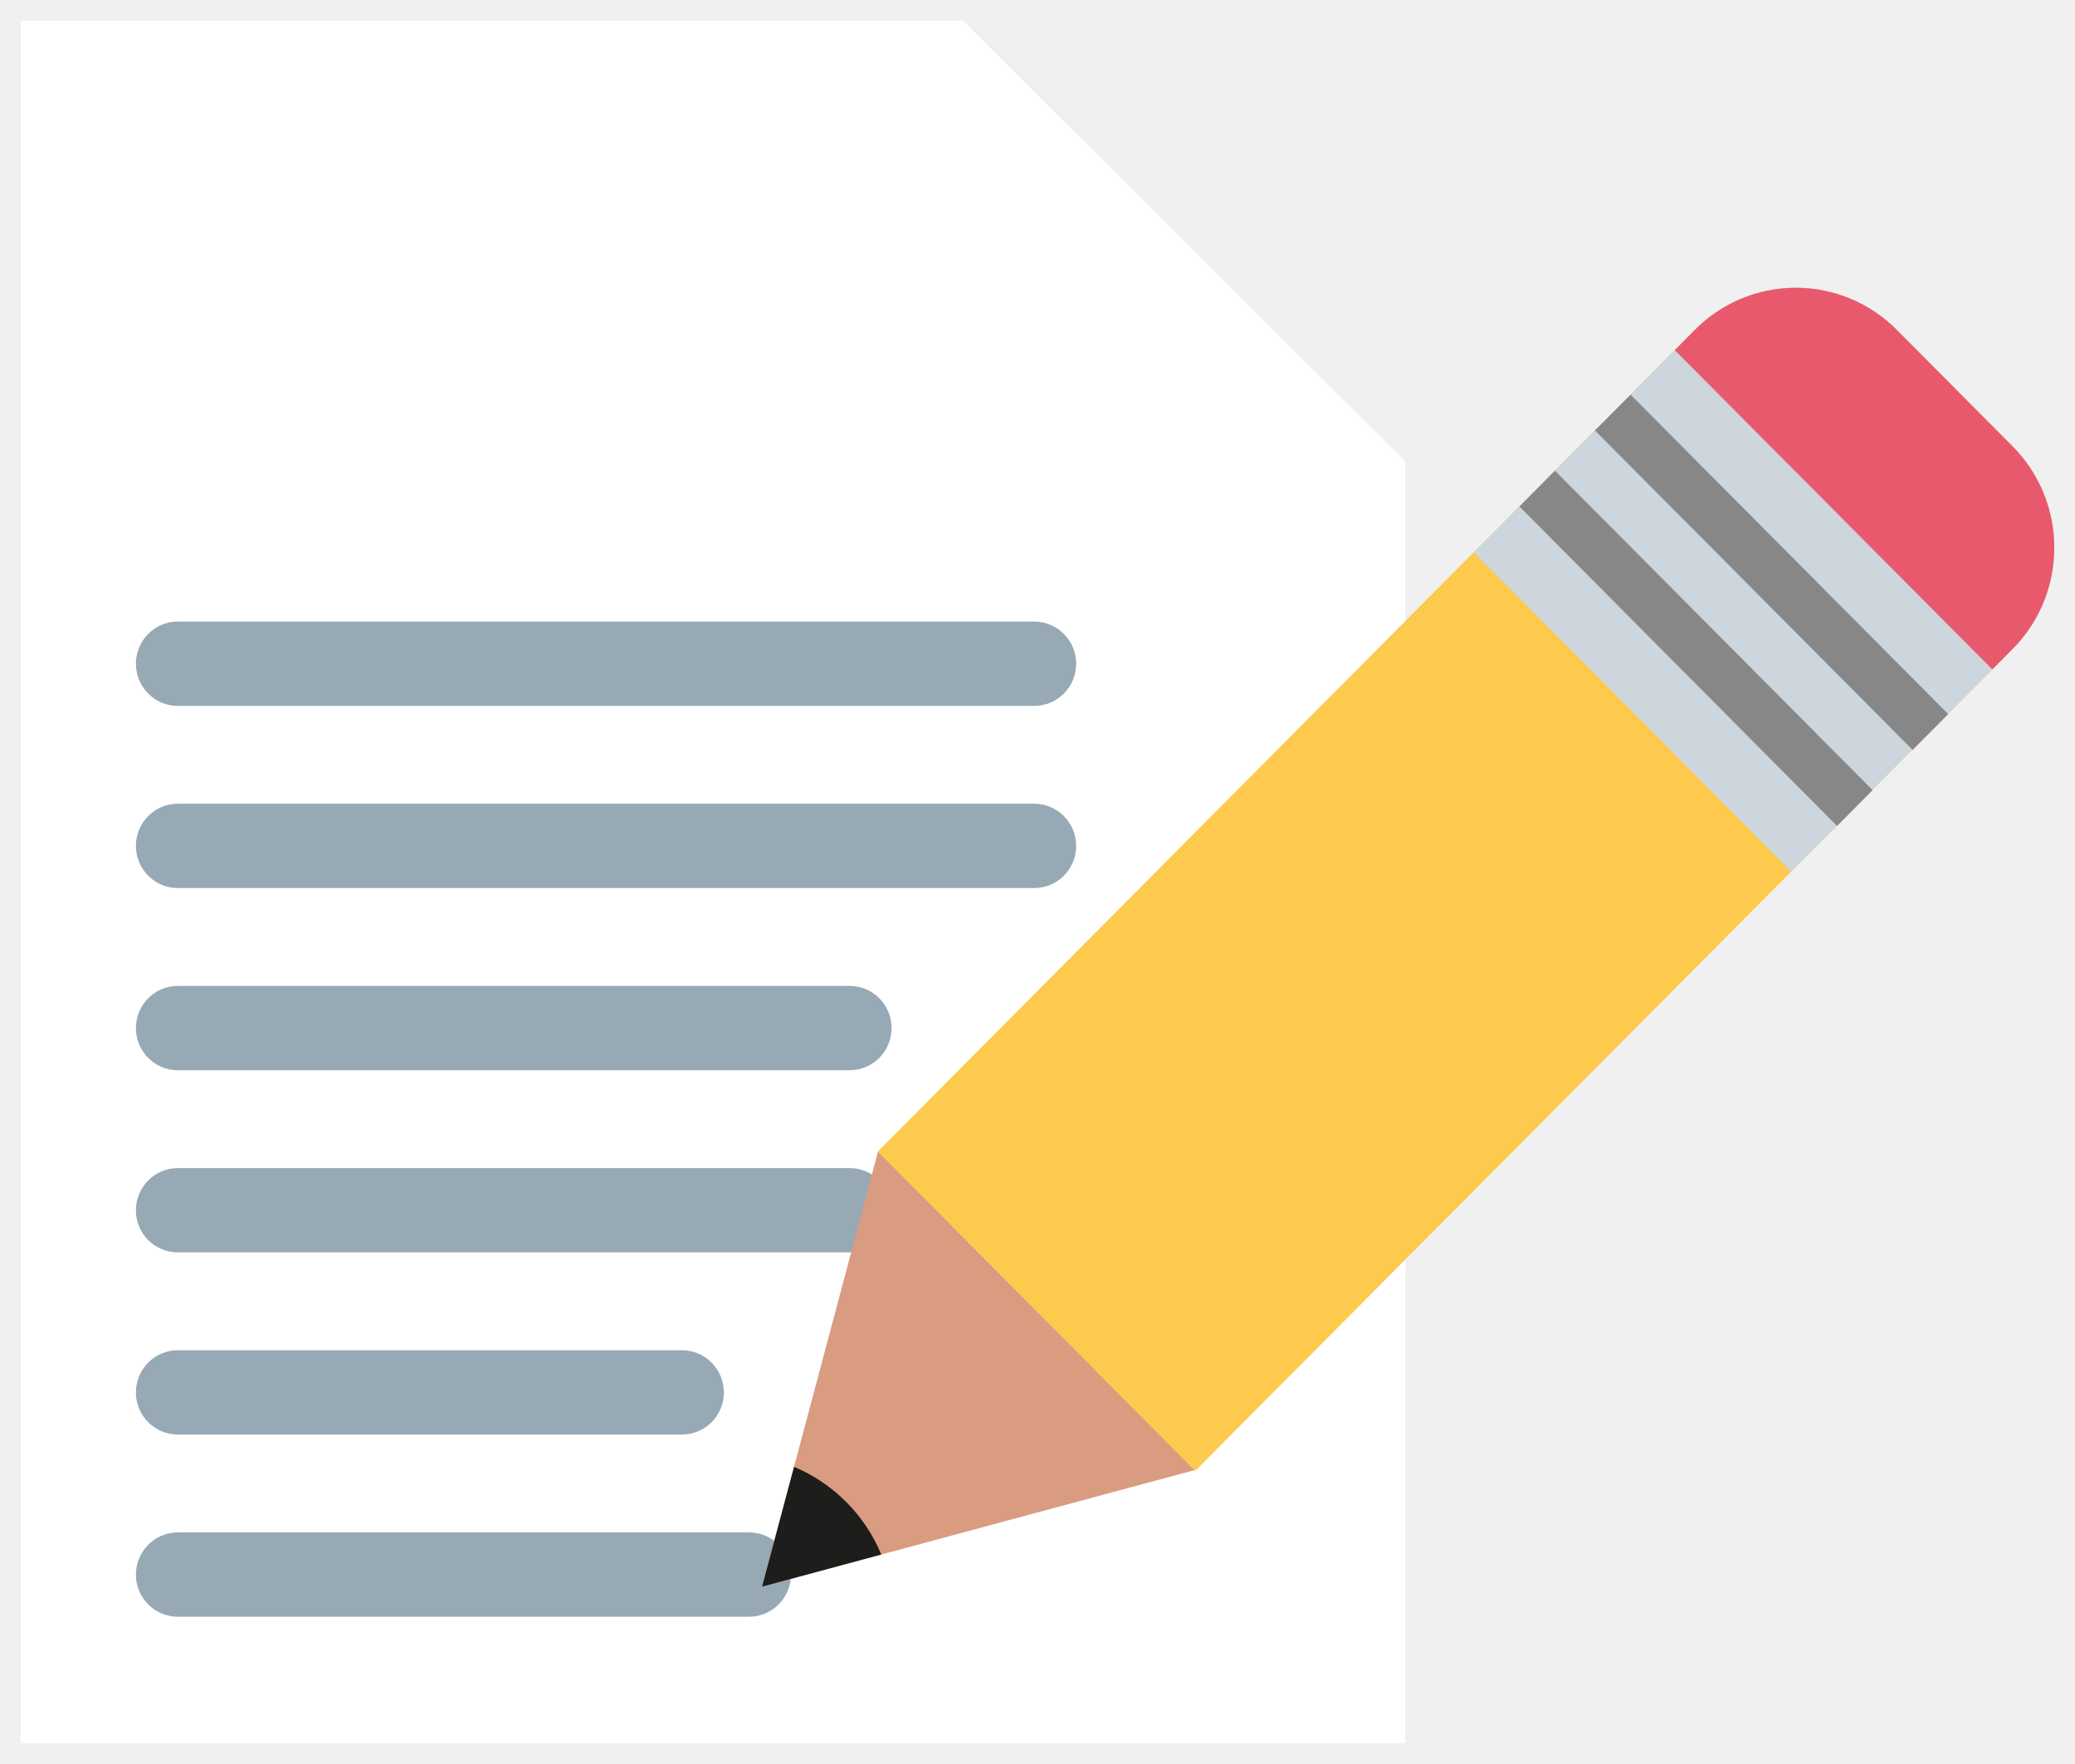
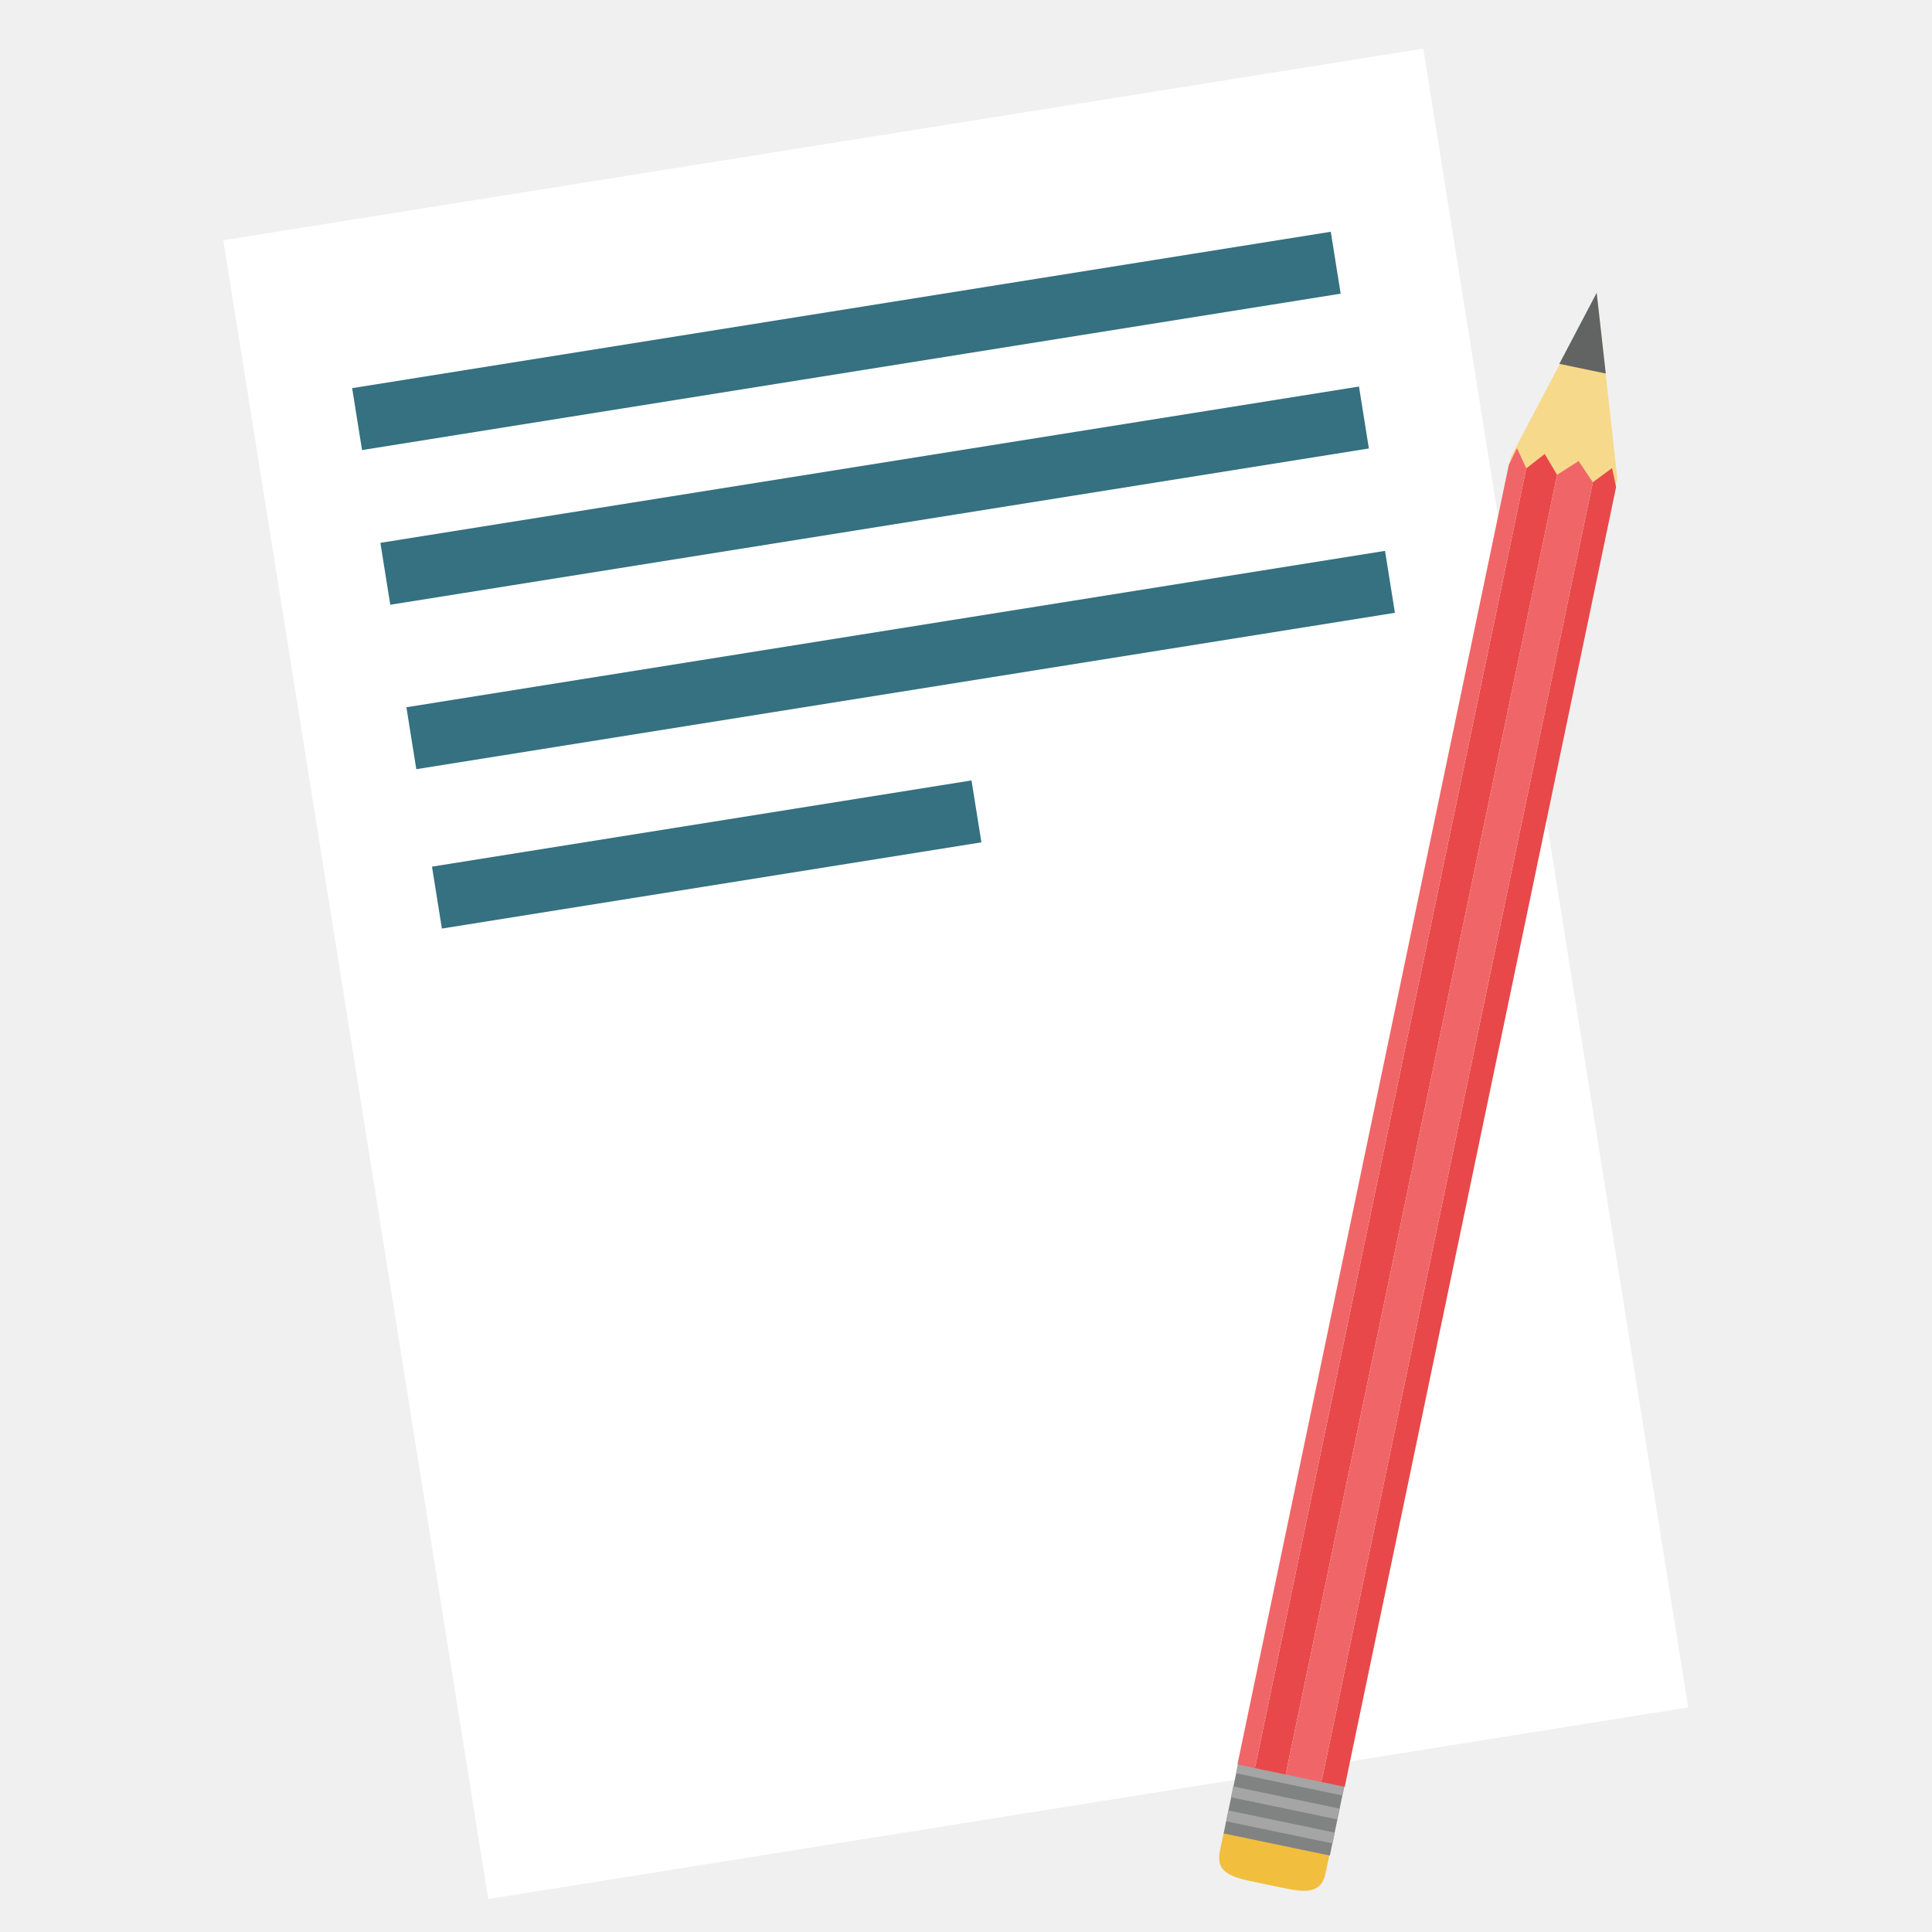
- <svg xmlns="http://www.w3.org/2000/svg" width="100" height="85" viewBox="0 0 100 85">
-   <path fill-rule="evenodd" clip-rule="evenodd" fill="#CCD6DC" d="M46.42 1H1v83h66.738V22.236z" />
-   <path fill-rule="evenodd" clip-rule="evenodd" fill="#CCD6DC" d="M67.727 23.135h-23.27V1.25" />
-   <path fill-rule="evenodd" clip-rule="evenodd" fill="#FFF" d="M46.42 1H1v83h66.738V22.236z" />
-   <path d="M49.84 34.015H8.57c-1.116 0-2.02-.91-2.02-2.032s.904-2.033 2.02-2.033h41.27c1.118 0 2.023.91 2.023 2.032s-.905 2.033-2.022 2.033zm0 8.777H8.57c-1.116 0-2.02-.91-2.02-2.032s.904-2.032 2.02-2.032h41.27c1.118 0 2.023.91 2.023 2.032s-.905 2.032-2.022 2.032zm-8.892 8.778H8.57c-1.116 0-2.02-.91-2.02-2.03 0-1.124.904-2.034 2.02-2.034h32.378c1.116 0 2.02.91 2.02 2.033 0 1.12-.904 2.03-2.02 2.03zm0 8.778H8.57c-1.116 0-2.02-.908-2.02-2.03s.904-2.032 2.02-2.032h32.378c1.116 0 2.02.908 2.02 2.03s-.904 2.032-2.02 2.032zm-8.084 8.777H8.57a2.025 2.025 0 0 1-2.02-2.03c0-1.122.904-2.032 2.02-2.032h24.294c1.117 0 2.02.91 2.02 2.033a2.024 2.024 0 0 1-2.02 2.03zm3.234 8.78H8.57c-1.116 0-2.02-.91-2.02-2.03s.904-2.035 2.02-2.035h27.528c1.116 0 2.02.91 2.02 2.033s-.904 2.03-2.02 2.03z" fill="#97A9B4" />
-   <path fill="#FDCA4E" d="M57.586 70.88c.04-.04.09-.077.13-.12l39.27-39.482a6.936 6.936 0 0 0 0-9.776l-5.58-5.61a6.846 6.846 0 0 0-9.722 0l-39.267 39.48c-.043.044-.08.09-.122.136l15.29 15.373z" />
-   <path fill="#CCD6DC" d="M86.326 41.997l10.66-10.72c2.686-2.698 2.686-7.074 0-9.775l-5.58-5.61a6.846 6.846 0 0 0-9.723 0l-10.66 10.72 15.303 15.385z" />
-   <path fill="#E9596E" d="M96.014 32.257l.973-.98c2.686-2.698 2.686-7.074 0-9.775l-5.58-5.61a6.846 6.846 0 0 0-9.723 0l-.973.98 15.305 15.385z" />
-   <path fill="#97A9B4" d="M77.725 19.883l15.308 15.39" />
-   <path fill="#878788" d="M92.176 36.136l-15.31-15.392 1.718-1.724L93.89 34.41z" />
-   <path fill="#97A9B4" d="M74.082 23.544l15.31 15.392" />
-   <path fill="#878788" d="M88.533 39.8L73.227 24.406l1.712-1.724 15.307 15.39z" />
-   <path fill="#D99C81" d="M57.568 70.84l-20.84 5.613L42.312 55.5z" />
-   <path fill="#1D1D1B" d="M36.728 76.453l5.744-1.547a7.852 7.852 0 0 0-4.205-4.226l-1.54 5.773z" />
+ <svg xmlns="http://www.w3.org/2000/svg" version="1.1" id="Layer_1" x="0px" y="0px" width="136.834px" height="136.834px" viewBox="0 0 136.834 136.834" style="enable-background:new 0 0 136.834 136.834;" xml:space="preserve">
+   <defs id="defs57" />
+   <style type="text/css" id="style3">
+ 	.st0{fill:#473D2E;}
+ 	.st1{opacity:0.25;fill:#EFEFEF;}
+ 	.st2{fill:#7B6854;}
+ 	.st3{fill:#AAAAAA;}
+ 	.st4{fill:#48B15A;}
+ 	.st5{fill:#49A0AE;}
+ 	.st6{fill:#AD2728;}
+ 	.st7{fill:none;stroke:#888887;stroke-miterlimit:10;}
+ 	.st8{fill-rule:evenodd;clip-rule:evenodd;fill:#3F3F3E;}
+ 	.st9{fill-rule:evenodd;clip-rule:evenodd;fill:#3F7D92;}
+ 	.st10{fill:#AEACAC;}
+ 	.st11{fill:#E58E8F;}
+ 	.st12{fill:#4ABC96;}
+ 	.st13{fill:#E5E65D;}
+ 	.st14{fill:#4B4A4B;}
+ 	.st15{fill:#E6E768;}
+ 	.st16{fill:#E79E2D;}
+ 	.st17{fill:#E7E7E7;}
+ 	.st18{fill:#E84849;}
+ 	.st19{fill:#E8E7E7;}
+ 	.st20{fill:#4E4E4E;}
+ 	.st21{fill:#E9E4B1;}
+ 	.st22{fill:#E9E9EA;}
+ 	.st23{fill:#80702C;}
+ 	.st24{fill:#807F7F;}
+ 	.st25{fill:#818282;}
+ 	.st26{fill:#82725A;}
+ 	.st27{opacity:0.15;}
+ 	.st28{fill:#83CECA;}
+ 	.st29{fill:#B3DCE2;}
+ 	.st30{fill:#1A3940;}
+ 	.st31{fill:#B5B6B6;}
+ 	.st32{fill:#B6E2EB;}
+ 	.st33{fill:#886A29;}
+ 	.st34{fill:#EBEDEF;}
+ 	.st35{fill:#EBF6F9;}
+ 	.st36{fill-rule:evenodd;clip-rule:evenodd;fill:#7D8880;}
+ 	.st37{fill:#B9B9BA;}
+ 	.st38{fill:#EDC92C;}
+ 	.st39{fill:#504A2A;}
+ 	.st40{fill:#EFC849;}
+ 	.st41{fill:#55B966;}
+ 	.st42{fill-rule:evenodd;clip-rule:evenodd;fill:#4B4A4B;}
+ 	.st43{fill:#577D87;}
+ 	.st44{fill:#58595A;}
+ 	.st45{fill:#BBBCBB;}
+ 	.st46{fill-rule:evenodd;clip-rule:evenodd;fill:#E84849;}
+ 	.st47{fill:#202121;}
+ 	.st48{fill:#F06668;}
+ 	.st49{fill:#BFBEBE;}
+ 	.st50{fill-rule:evenodd;clip-rule:evenodd;fill:#82725A;}
+ 	.st51{fill:#231F20;}
+ 	.st52{fill:#F2BE3E;}
+ 	.st53{fill:#F2DE62;}
+ 	.st54{fill:#F2EF8F;}
+ 	.st55{fill:#F4E028;}
+ 	.st56{fill:#5A5B5D;}
+ 	.st57{fill-rule:evenodd;clip-rule:evenodd;fill:#B5B2B3;}
+ 	.st58{opacity:0.4;clip-path:url(#SVGID_4_);fill:url(#SVGID_5_);}
+ 	.st59{fill:#5B4F3F;}
+ 	.st60{fill:#F6A2A3;}
+ 	.st61{fill:#F6F6E7;}
+ 	.st62{fill:#F7D98B;}
+ 	.st63{fill:#5E8492;}
+ 	.st64{fill:#F9F29A;}
+ 	.st65{fill:#969595;}
+ 	.st66{fill:#988534;}
+ 	.st67{fill:#99999A;}
+ 	.st68{fill:#FDF2F7;}
+ 	.st69{fill:#FDF7FA;}
+ 	.st70{fill:#2F6E77;}
+ 	.st71{fill:#2F8442;}
+ 	.st72{fill:#606060;}
+ 	.st73{fill:#60C3B6;}
+ 	.st74{fill-rule:evenodd;clip-rule:evenodd;fill:#F06668;}
+ 	.st75{fill:none;stroke:#818282;stroke-miterlimit:10;}
+ 	.st76{fill:#FFFFFF;}
+ 	.st77{fill:#626463;}
+ 	.st78{fill:#63BD6E;}
+ 	.st79{fill-rule:evenodd;clip-rule:evenodd;fill:#245861;}
+ 	.st80{fill:none;}
+ 	.st81{fill:#9A866F;}
+ 	.st82{clip-path:url(#SVGID_2_);fill:#90B9C0;}
+ 	.st83{fill-rule:evenodd;clip-rule:evenodd;fill:#5B4F3F;}
+ 	.st84{fill:#9B7842;}
+ 	.st85{fill:#67B7C3;}
+ 	.st86{fill:#67B8CB;}
+ 	.st87{fill:#CC2027;}
+ 	.st88{fill:#CDCDCE;}
+ 	.st89{fill:#CE2F2E;}
+ 	.st90{fill:#9F77AA;}
+ 	.st91{opacity:0.7;fill:#FFFFFF;}
+ 	.st92{fill-rule:evenodd;clip-rule:evenodd;fill:#C0BEBF;}
+ 	.st93{fill:#333535;}
+ 	.st94{fill:#357180;}
+ 	.st95{opacity:0.4;clip-path:url(#SVGID_10_);fill:url(#SVGID_11_);}
+ 	.st96{clip-path:url(#SVGID_2_);fill:#FFFFFF;}
+ 	.st97{fill:#6CC077;}
+ 	.st98{fill:#6EC2CB;}
+ 	.st99{fill:#020202;}
+ 	.st100{fill:#D32027;}
+ 	.st101{fill:#D4A160;}
+ 	.st102{fill:#D6E4F4;}
+ 	.st103{fill:#D7D7D7;}
+ 	.st104{fill:#D88080;}
+ 	.st105{opacity:0.4;clip-path:url(#SVGID_7_);fill:url(#SVGID_8_);}
+ 	.st106{fill-rule:evenodd;clip-rule:evenodd;fill:#CDCCCB;}
+ 	.st107{fill:#A07238;}
+ 	.st108{fill:#A2D4DE;}
+ 	.st109{fill:#A3D4AA;}
+ 	.st110{fill:#74C59C;}
+ 	.st111{fill-rule:evenodd;clip-rule:evenodd;fill:#357180;}
+ 	.st112{fill:#A4A5A4;}
+ 	.st113{fill:#A5B6B9;}
+ 	.st114{fill:#DAC425;}
+ 	.st115{fill:#DBF0F5;}
+ 	.st116{fill:#0EA24A;}
+ 	.st117{fill:#DDDDDC;}
+ 	.st118{fill:#DDDFDF;}
+ 	.st119{fill:#40BCA3;}
+ 	.st120{fill:#43A0AA;}
+ </style>
+   <g id="g5">
+     <g id="g13" transform="matrix(1.483151,0,0,1.483151,-32.83017,-33.48172)">
+       <rect x="38.76" y="28.972" transform="matrix(0.9875,-0.1577,0.1577,0.9875,-10.0444,11.5503)" class="st76" width="58.027" height="80.215" id="rect15" style="fill:#ffffff" />
+       <g id="g17">
+         <rect x="94.193" y="44.899" transform="matrix(0.9788,0.2046,-0.2046,0.9788,11.2819,-18.8495)" class="st62" width="5.183" height="0.456" id="rect19" style="fill:#f7d98b" />
+         <polygon class="st62" points="99.368,45.432 98.385,36.606 94.295,44.372 " id="polygon21" style="fill:#f7d98b" />
+         <polygon class="st77" points="98.816,40.412 98.382,36.556 96.599,39.949 " id="polygon23" style="fill:#626463" />
+         <path class="st52" d="m 85.435,112.026 c -0.221,1.058 -1.083,0.9 -2.141,0.68 l -1.218,-0.255 c -1.057,-0.22 -1.91,-0.422 -1.688,-1.478 l 0.175,-0.837 c 0.22,-1.057 5.267,-0.004 5.047,1.055 l -0.175,0.835 z" id="path25" style="fill:#f2be3e" />
+         <rect x="80.864" y="107.226" transform="matrix(0.979,0.2041,-0.2041,0.979,23.9922,-14.7387)" class="st25" width="5.182" height="3.459" id="rect27" style="fill:#818282" />
+         <rect x="81.164" y="107.257" transform="matrix(0.979,0.2041,-0.2041,0.979,23.7056,-14.83)" class="st112" width="5.182" height="0.527" id="rect29" style="fill:#a4a5a4" />
+         <rect x="80.924" y="108.405" transform="matrix(0.9789,0.2043,-0.2043,0.9789,23.9578,-14.768)" class="st112" width="5.183" height="0.528" id="rect31" style="fill:#a4a5a4" />
+         <rect x="80.685" y="109.554" transform="matrix(0.9789,0.2044,-0.2044,0.9789,24.2104,-14.7057)" class="st112" width="5.183" height="0.528" id="rect33" style="fill:#a4a5a4" />
+         <g id="g35">
+           <polygon class="st18" points="86.35,107.901 99.308,45.836 99.118,44.925 98.199,45.604 85.24,107.67 " id="polygon37" style="fill:#e84849" />
+           <polygon class="st18" points="83.529,107.313 96.49,45.248 95.899,44.253 95.021,44.941 82.062,107.007 " id="polygon39" style="fill:#e84849" />
+           <polygon class="st48" points="82.062,107.007 95.021,44.941 94.576,43.977 94.187,44.767 81.227,106.831 " id="polygon41" style="fill:#f06668" />
+           <polygon class="st48" points="85.24,107.67 98.199,45.604 97.518,44.591 96.49,45.248 83.529,107.313 " id="polygon43" style="fill:#f06668" />
+         </g>
+       </g>
+       <g id="g45">
+         <rect x="38.889" y="37.359" transform="matrix(0.9875,-0.1578,0.1578,0.9875,-5.3465,10.3545)" class="st94" width="47.324" height="2.994" id="rect47" style="fill:#357180" />
+         <rect x="40.241" y="44.743" transform="matrix(0.9875,-0.1577,0.1577,0.9875,-6.4939,10.659)" class="st94" width="47.323" height="2.994" id="rect49" style="fill:#357180" />
+         <rect x="41.479" y="52.597" transform="matrix(0.9875,-0.1578,0.1578,0.9875,-7.7182,10.954)" class="st94" width="47.324" height="2.995" id="rect51" style="fill:#357180" />
+         <rect x="42.834" y="61.883" transform="matrix(0.9875,-0.1578,0.1578,0.9875,-9.2995,9.6096)" class="st94" width="26.09" height="2.994" id="rect53" style="fill:#357180" />
+       </g>
+     </g>
+   </g>
</svg>
